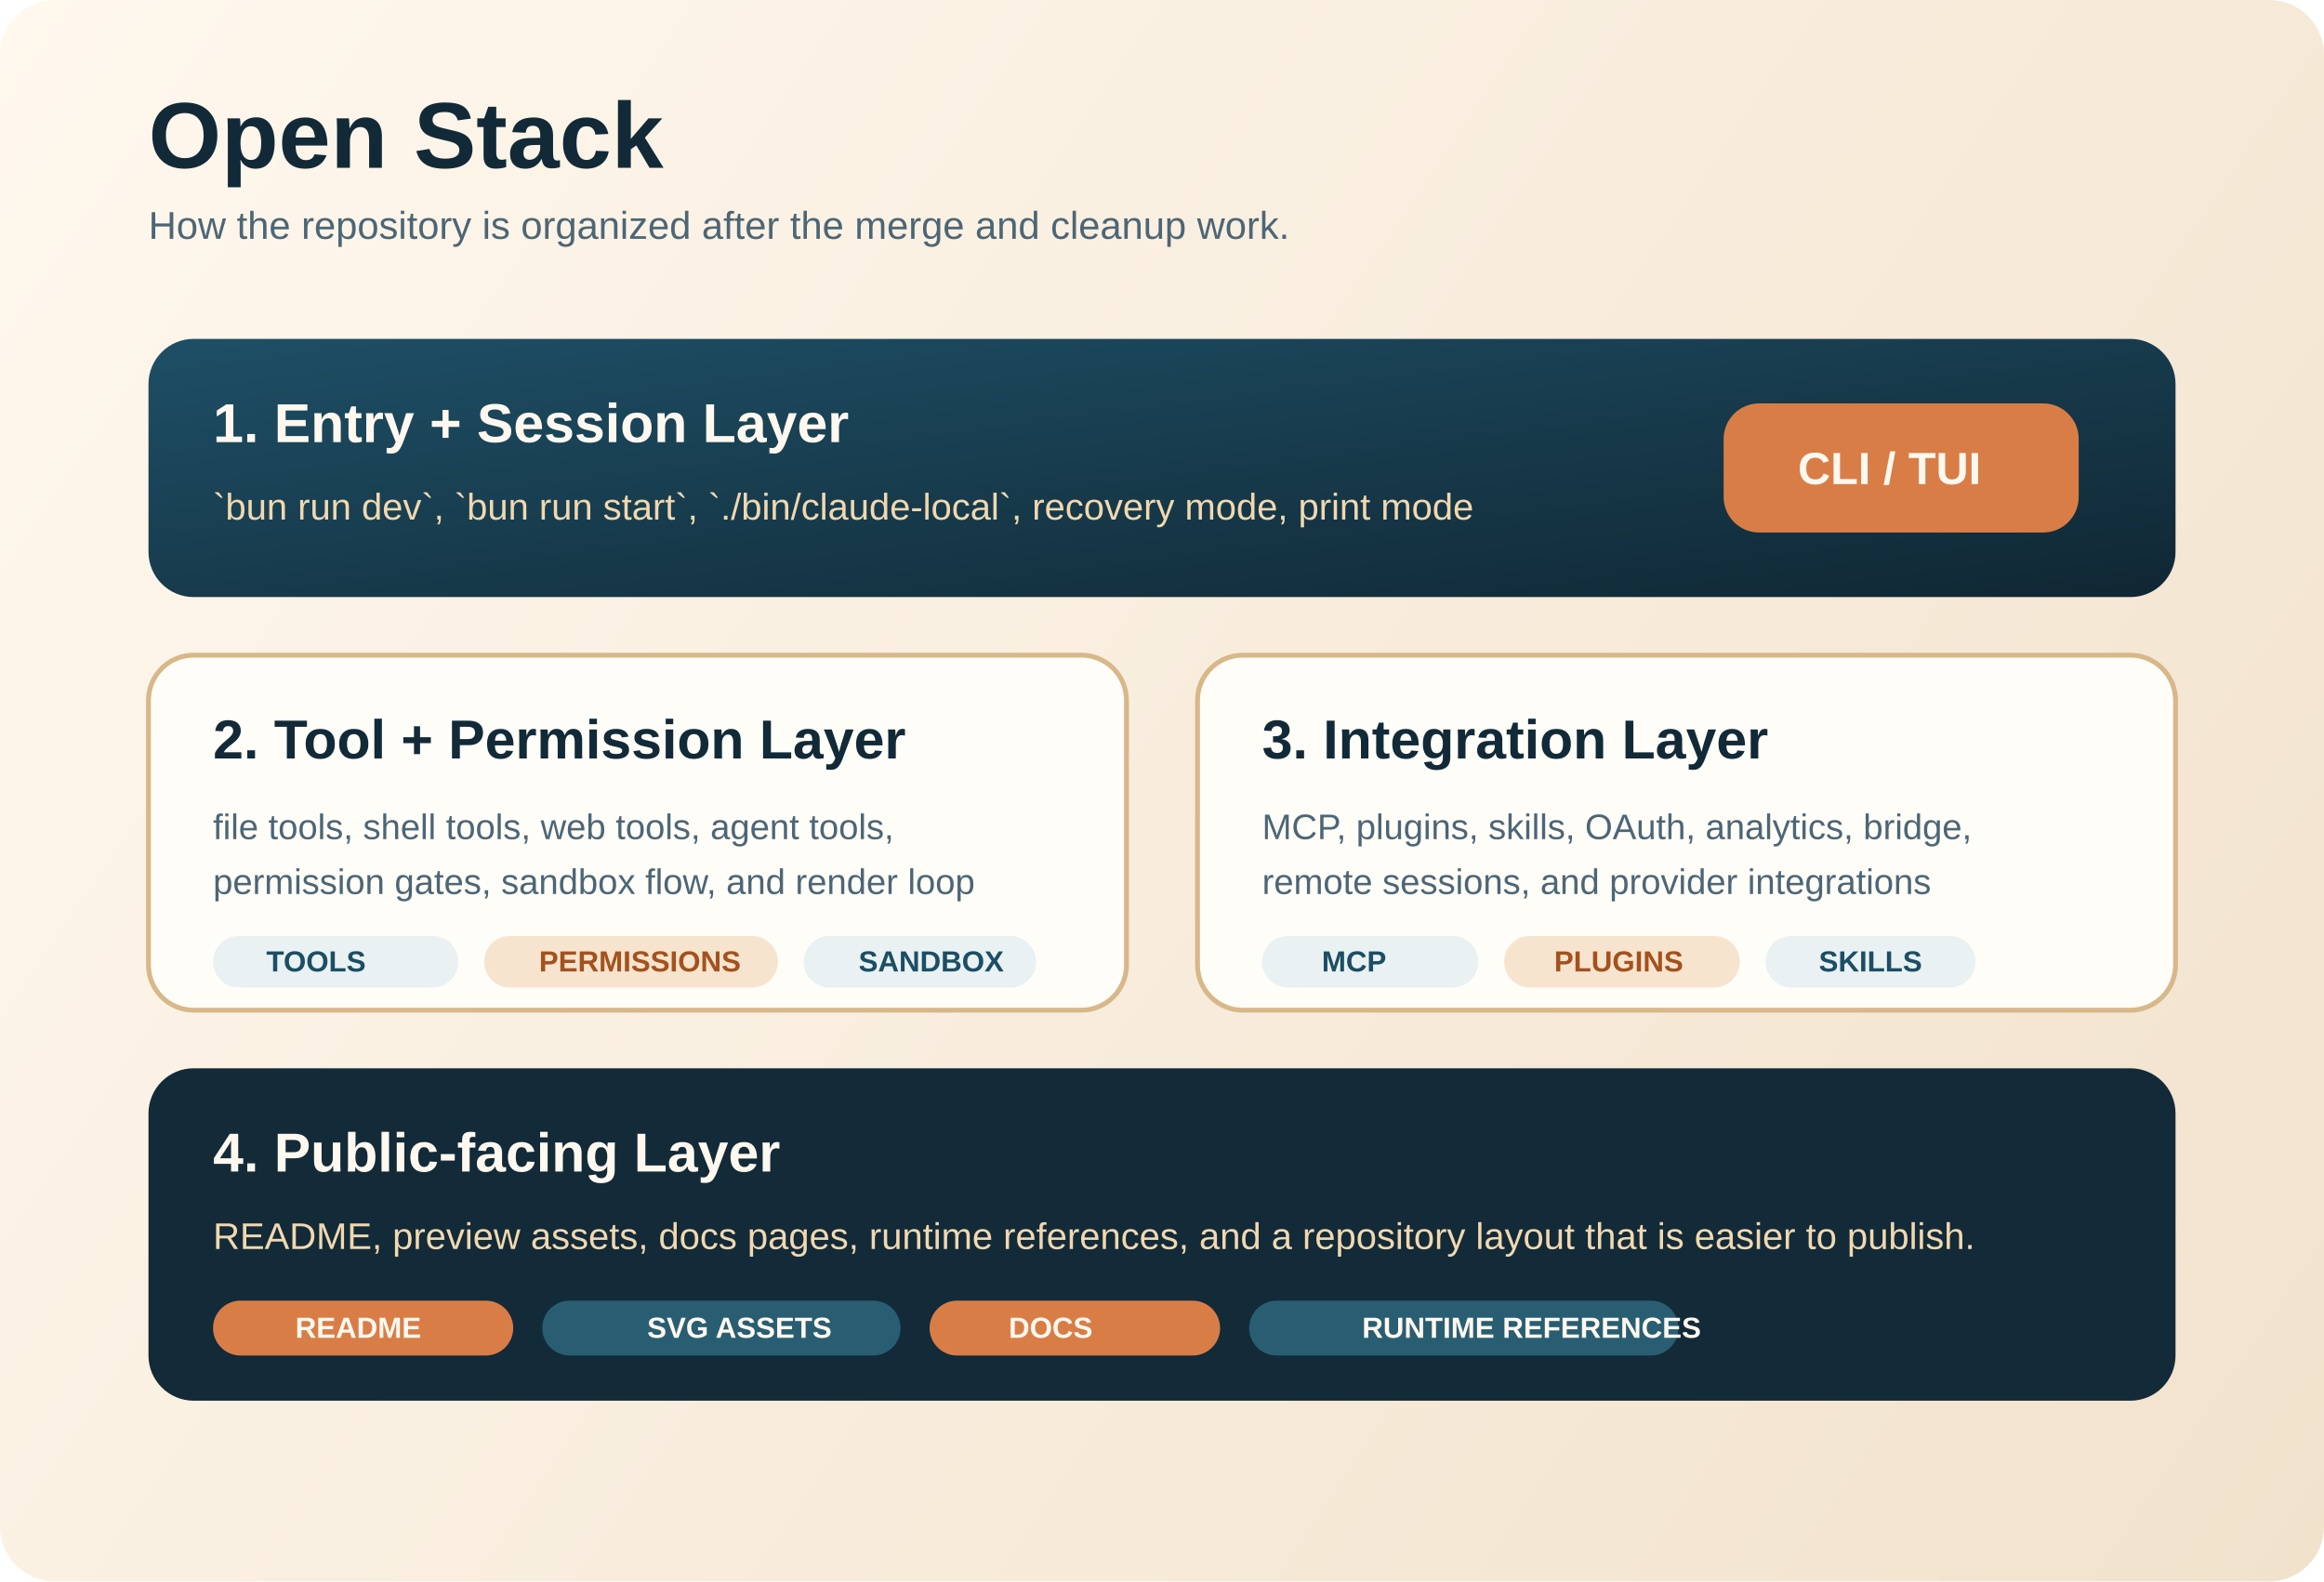
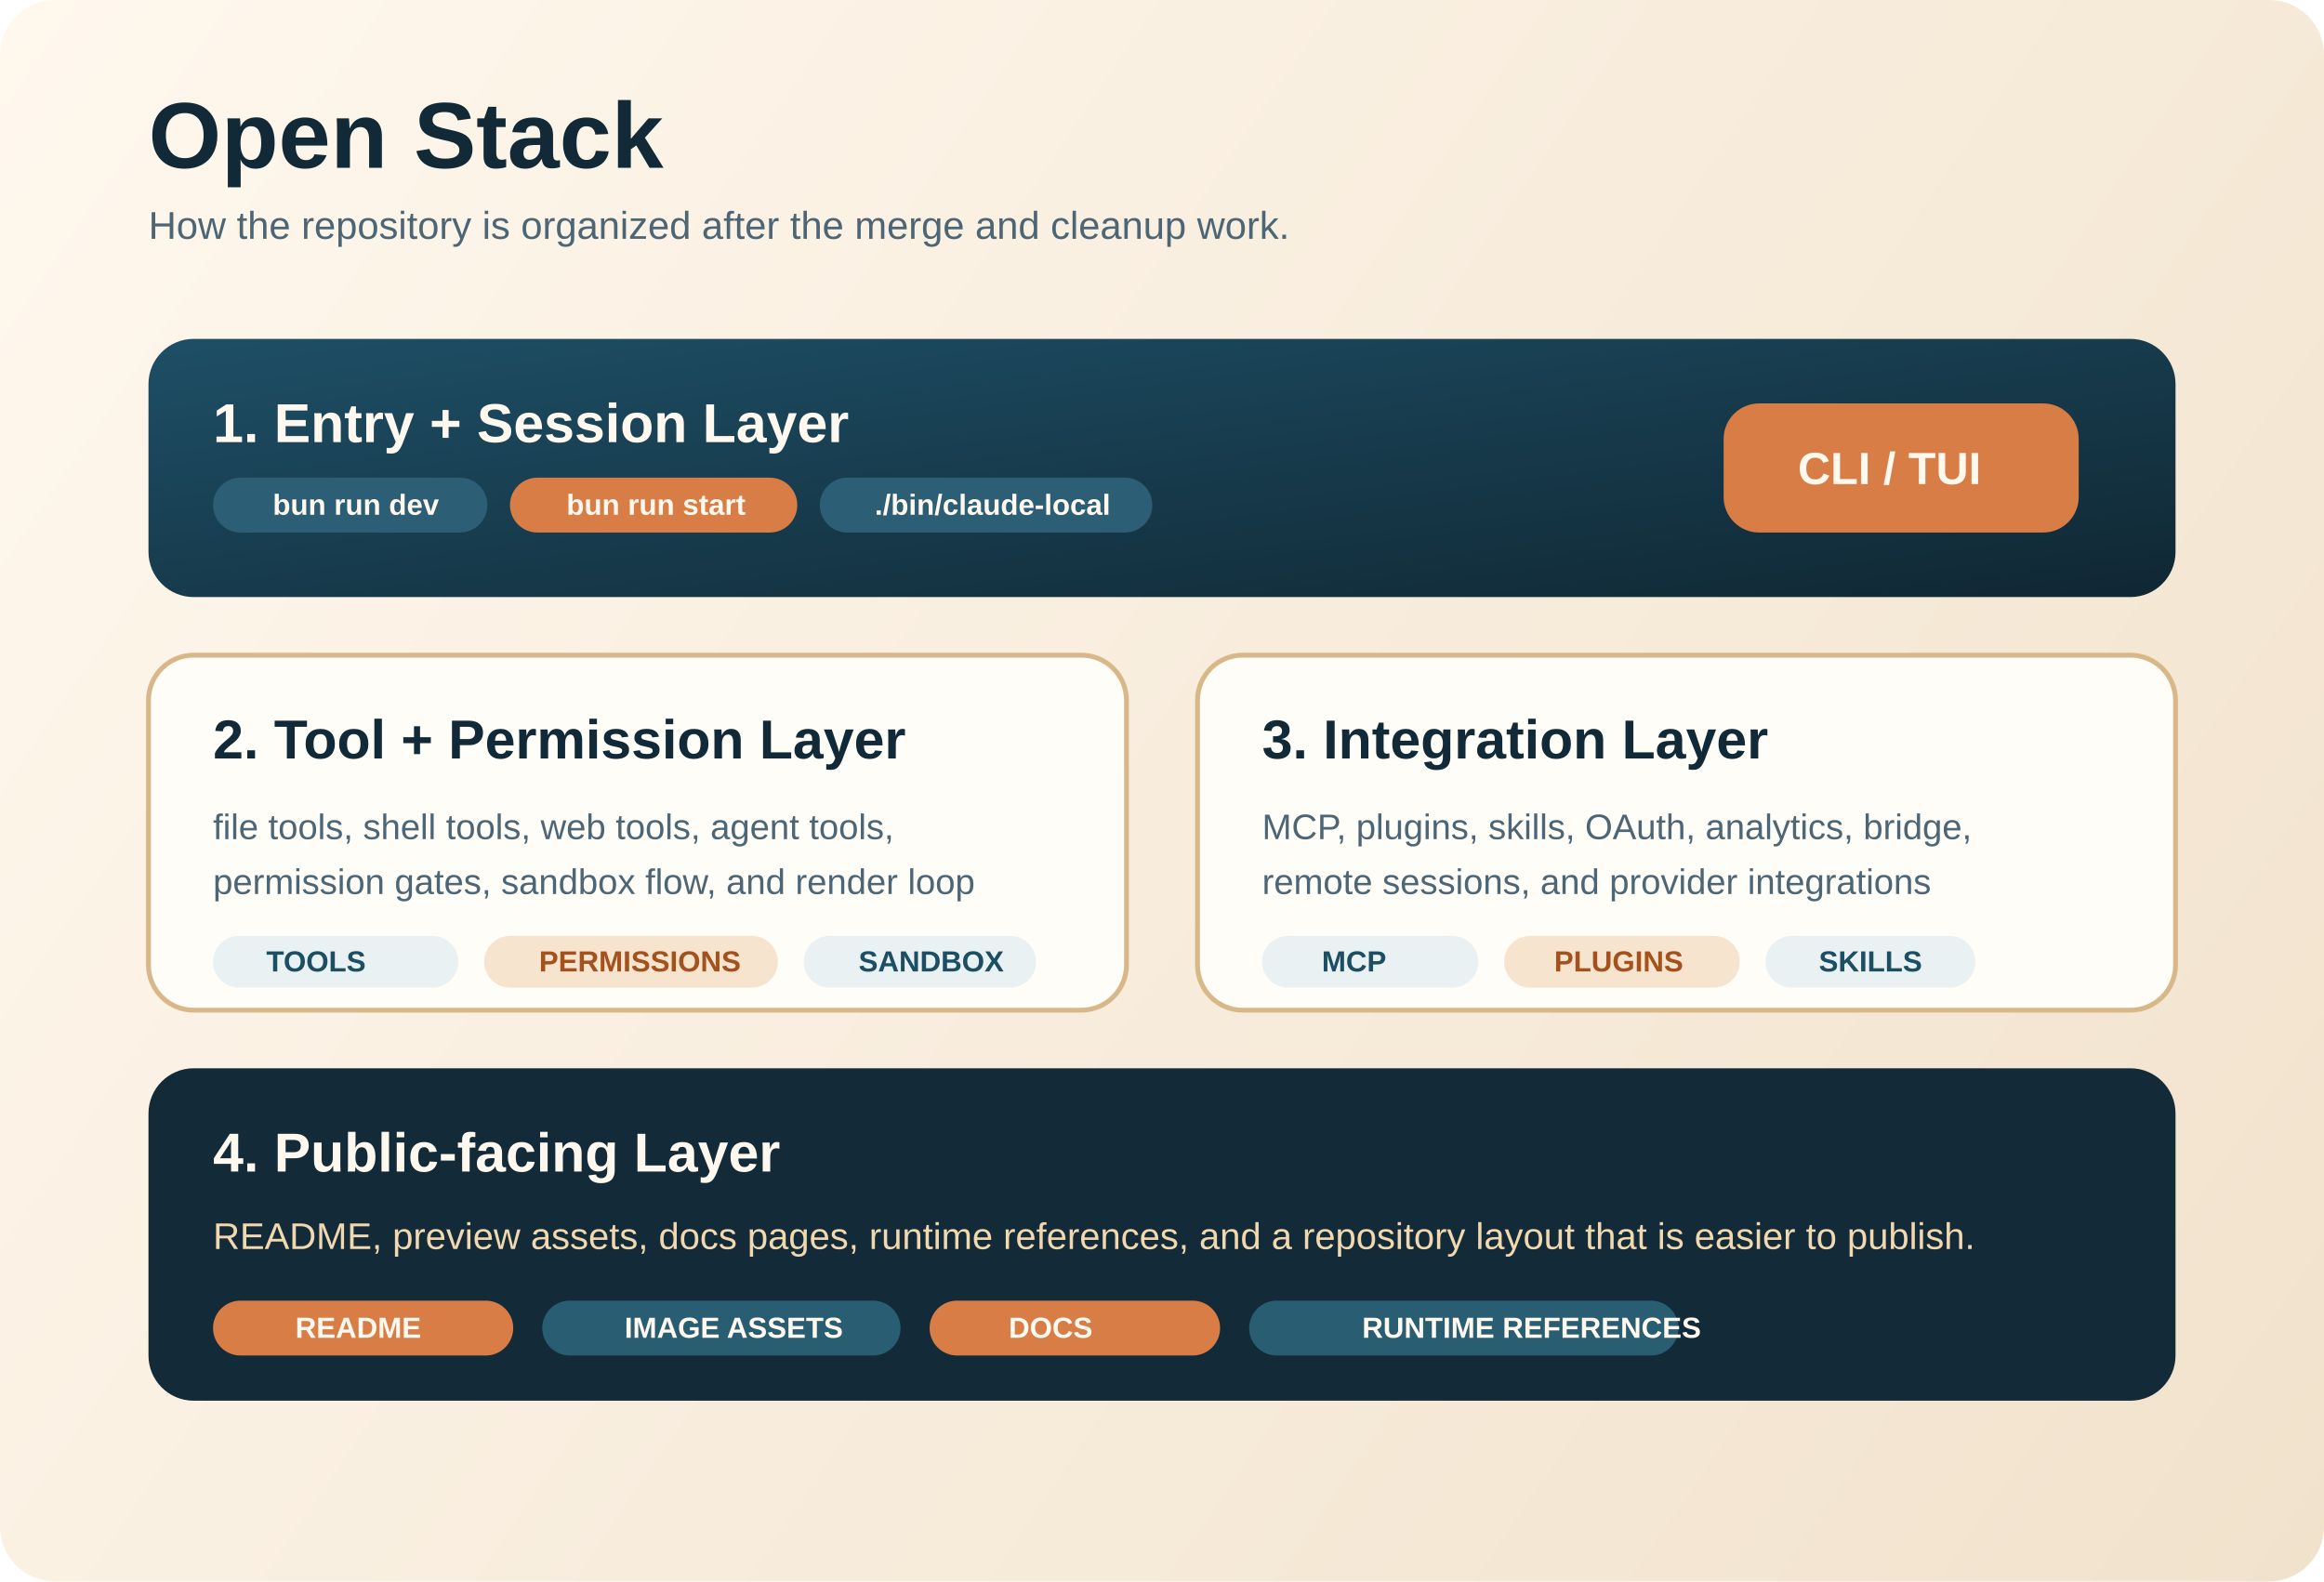
<svg xmlns="http://www.w3.org/2000/svg" width="1440" height="980" viewBox="0 0 1440 980" fill="none">
  <defs>
    <linearGradient id="page" x1="0" y1="0" x2="1440" y2="980" gradientUnits="userSpaceOnUse">
      <stop stop-color="#FFF8EE" />
      <stop offset="1" stop-color="#F1E2CC" />
    </linearGradient>
    <linearGradient id="accent" x1="0" y1="0" x2="1" y2="1">
      <stop stop-color="#1E4F66" />
      <stop offset="1" stop-color="#102733" />
    </linearGradient>
  </defs>
  <rect width="1440" height="980" rx="34" fill="url(#page)" />
  <text x="92" y="104" fill="#122A38" font-family="Arial, Helvetica, sans-serif" font-size="58" font-weight="800">Open Stack</text>
  <text x="92" y="148" fill="#4D6675" font-family="Arial, Helvetica, sans-serif" font-size="24">How the repository is organized after the merge and cleanup work.</text>
  <rect x="92" y="210" width="1256" height="160" rx="28" fill="url(#accent)" />
  <text x="132" y="274" fill="#FFF8EF" font-family="Arial, Helvetica, sans-serif" font-size="34" font-weight="800">1. Entry + Session Layer</text>
-   <text x="132" y="322" fill="#F1D8AF" font-family="Arial, Helvetica, sans-serif" font-size="23">`bun run dev`, `bun run start`, `./bin/claude-local`, recovery mode, print mode</text>
+   <rect x="132" y="296" width="170" height="34" rx="17" fill="#2C5F75" />
+   <text x="169" y="319" fill="#FFF8EF" font-family="Arial, Helvetica, sans-serif" font-size="18" font-weight="700">bun run dev</text>
+   <rect x="316" y="296" width="178" height="34" rx="17" fill="#D97D47" />
+   <text x="351" y="319" fill="#FFF8EF" font-family="Arial, Helvetica, sans-serif" font-size="18" font-weight="700">bun run start</text>
+   <rect x="508" y="296" width="206" height="34" rx="17" fill="#2C5F75" />
+   <text x="542" y="319" fill="#FFF8EF" font-family="Arial, Helvetica, sans-serif" font-size="18" font-weight="700">./bin/claude-local</text>
  <rect x="1068" y="250" width="220" height="80" rx="22" fill="#D97D47" />
  <text x="1114" y="300" fill="#FFF8EF" font-family="Arial, Helvetica, sans-serif" font-size="28" font-weight="700">CLI / TUI</text>
  <rect x="92" y="406" width="606" height="220" rx="28" fill="#FFFDF8" stroke="#D8B789" stroke-width="3" />
  <text x="132" y="470" fill="#122A38" font-family="Arial, Helvetica, sans-serif" font-size="34" font-weight="800">2. Tool + Permission Layer</text>
  <text x="132" y="520" fill="#4D6675" font-family="Arial, Helvetica, sans-serif" font-size="22">file tools, shell tools, web tools, agent tools,</text>
  <text x="132" y="554" fill="#4D6675" font-family="Arial, Helvetica, sans-serif" font-size="22">permission gates, sandbox flow, and render loop</text>
  <rect x="132" y="580" width="152" height="32" rx="16" fill="#E9F1F2" />
  <text x="165" y="602" fill="#1C4E64" font-family="Arial, Helvetica, sans-serif" font-size="18" font-weight="700">TOOLS</text>
  <rect x="300" y="580" width="182" height="32" rx="16" fill="#F7E4CF" />
  <text x="334" y="602" fill="#A3521E" font-family="Arial, Helvetica, sans-serif" font-size="18" font-weight="700">PERMISSIONS</text>
  <rect x="498" y="580" width="144" height="32" rx="16" fill="#E9F1F2" />
  <text x="532" y="602" fill="#1C4E64" font-family="Arial, Helvetica, sans-serif" font-size="18" font-weight="700">SANDBOX</text>
  <rect x="742" y="406" width="606" height="220" rx="28" fill="#FFFDF8" stroke="#D8B789" stroke-width="3" />
  <text x="782" y="470" fill="#122A38" font-family="Arial, Helvetica, sans-serif" font-size="34" font-weight="800">3. Integration Layer</text>
  <text x="782" y="520" fill="#4D6675" font-family="Arial, Helvetica, sans-serif" font-size="22">MCP, plugins, skills, OAuth, analytics, bridge,</text>
  <text x="782" y="554" fill="#4D6675" font-family="Arial, Helvetica, sans-serif" font-size="22">remote sessions, and provider integrations</text>
  <rect x="782" y="580" width="134" height="32" rx="16" fill="#E9F1F2" />
  <text x="819" y="602" fill="#1C4E64" font-family="Arial, Helvetica, sans-serif" font-size="18" font-weight="700">MCP</text>
  <rect x="932" y="580" width="146" height="32" rx="16" fill="#F7E4CF" />
  <text x="963" y="602" fill="#A3521E" font-family="Arial, Helvetica, sans-serif" font-size="18" font-weight="700">PLUGINS</text>
  <rect x="1094" y="580" width="130" height="32" rx="16" fill="#E9F1F2" />
  <text x="1127" y="602" fill="#1C4E64" font-family="Arial, Helvetica, sans-serif" font-size="18" font-weight="700">SKILLS</text>
  <rect x="92" y="662" width="1256" height="206" rx="28" fill="#132A38" />
  <text x="132" y="726" fill="#FFF8EF" font-family="Arial, Helvetica, sans-serif" font-size="34" font-weight="800">4. Public-facing Layer</text>
  <text x="132" y="774" fill="#F1D8AF" font-family="Arial, Helvetica, sans-serif" font-size="23">README, preview assets, docs pages, runtime references, and a repository layout that is easier to publish.</text>
  <rect x="132" y="806" width="186" height="34" rx="17" fill="#D97D47" />
  <text x="183" y="829" fill="#FFF8EF" font-family="Arial, Helvetica, sans-serif" font-size="18" font-weight="700">README</text>
  <rect x="336" y="806" width="222" height="34" rx="17" fill="#295E72" />
-   <text x="401" y="829" fill="#FFF8EF" font-family="Arial, Helvetica, sans-serif" font-size="18" font-weight="700">SVG ASSETS</text>
+   <text x="387" y="829" fill="#FFF8EF" font-family="Arial, Helvetica, sans-serif" font-size="18" font-weight="700">IMAGE ASSETS</text>
  <rect x="576" y="806" width="180" height="34" rx="17" fill="#D97D47" />
  <text x="625" y="829" fill="#FFF8EF" font-family="Arial, Helvetica, sans-serif" font-size="18" font-weight="700">DOCS</text>
  <rect x="774" y="806" width="266" height="34" rx="17" fill="#295E72" />
  <text x="844" y="829" fill="#FFF8EF" font-family="Arial, Helvetica, sans-serif" font-size="18" font-weight="700">RUNTIME REFERENCES</text>
</svg>
